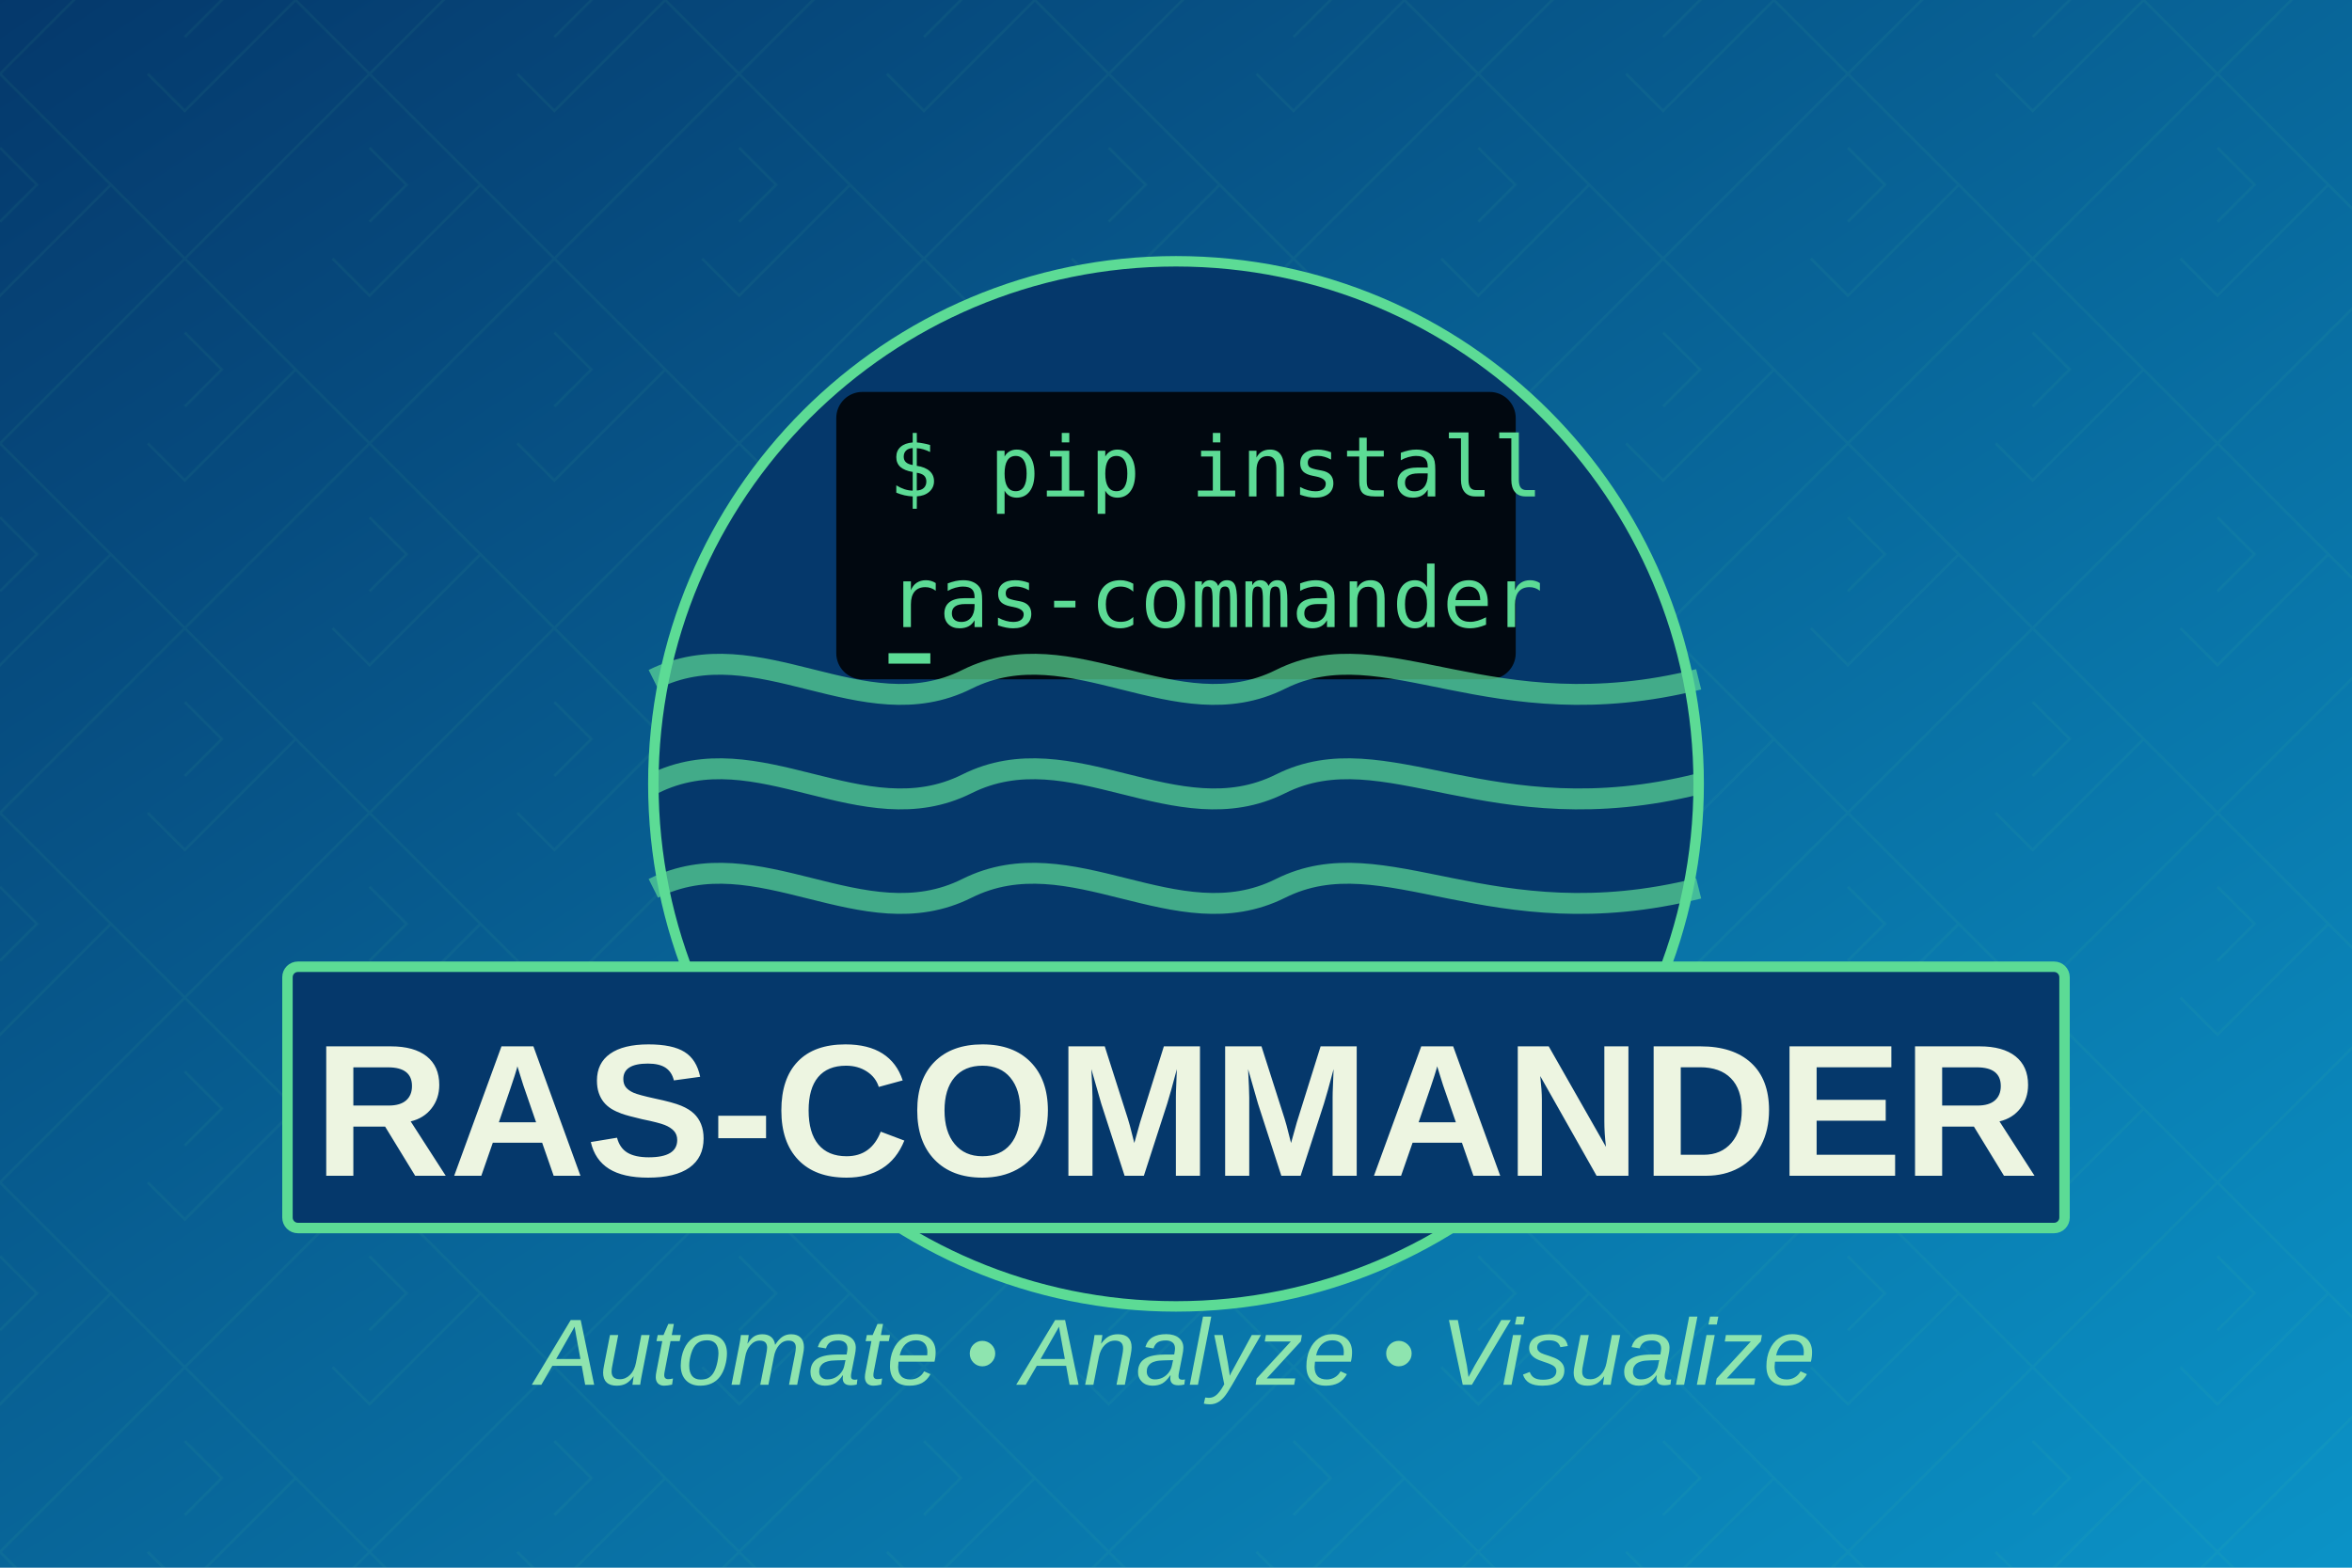
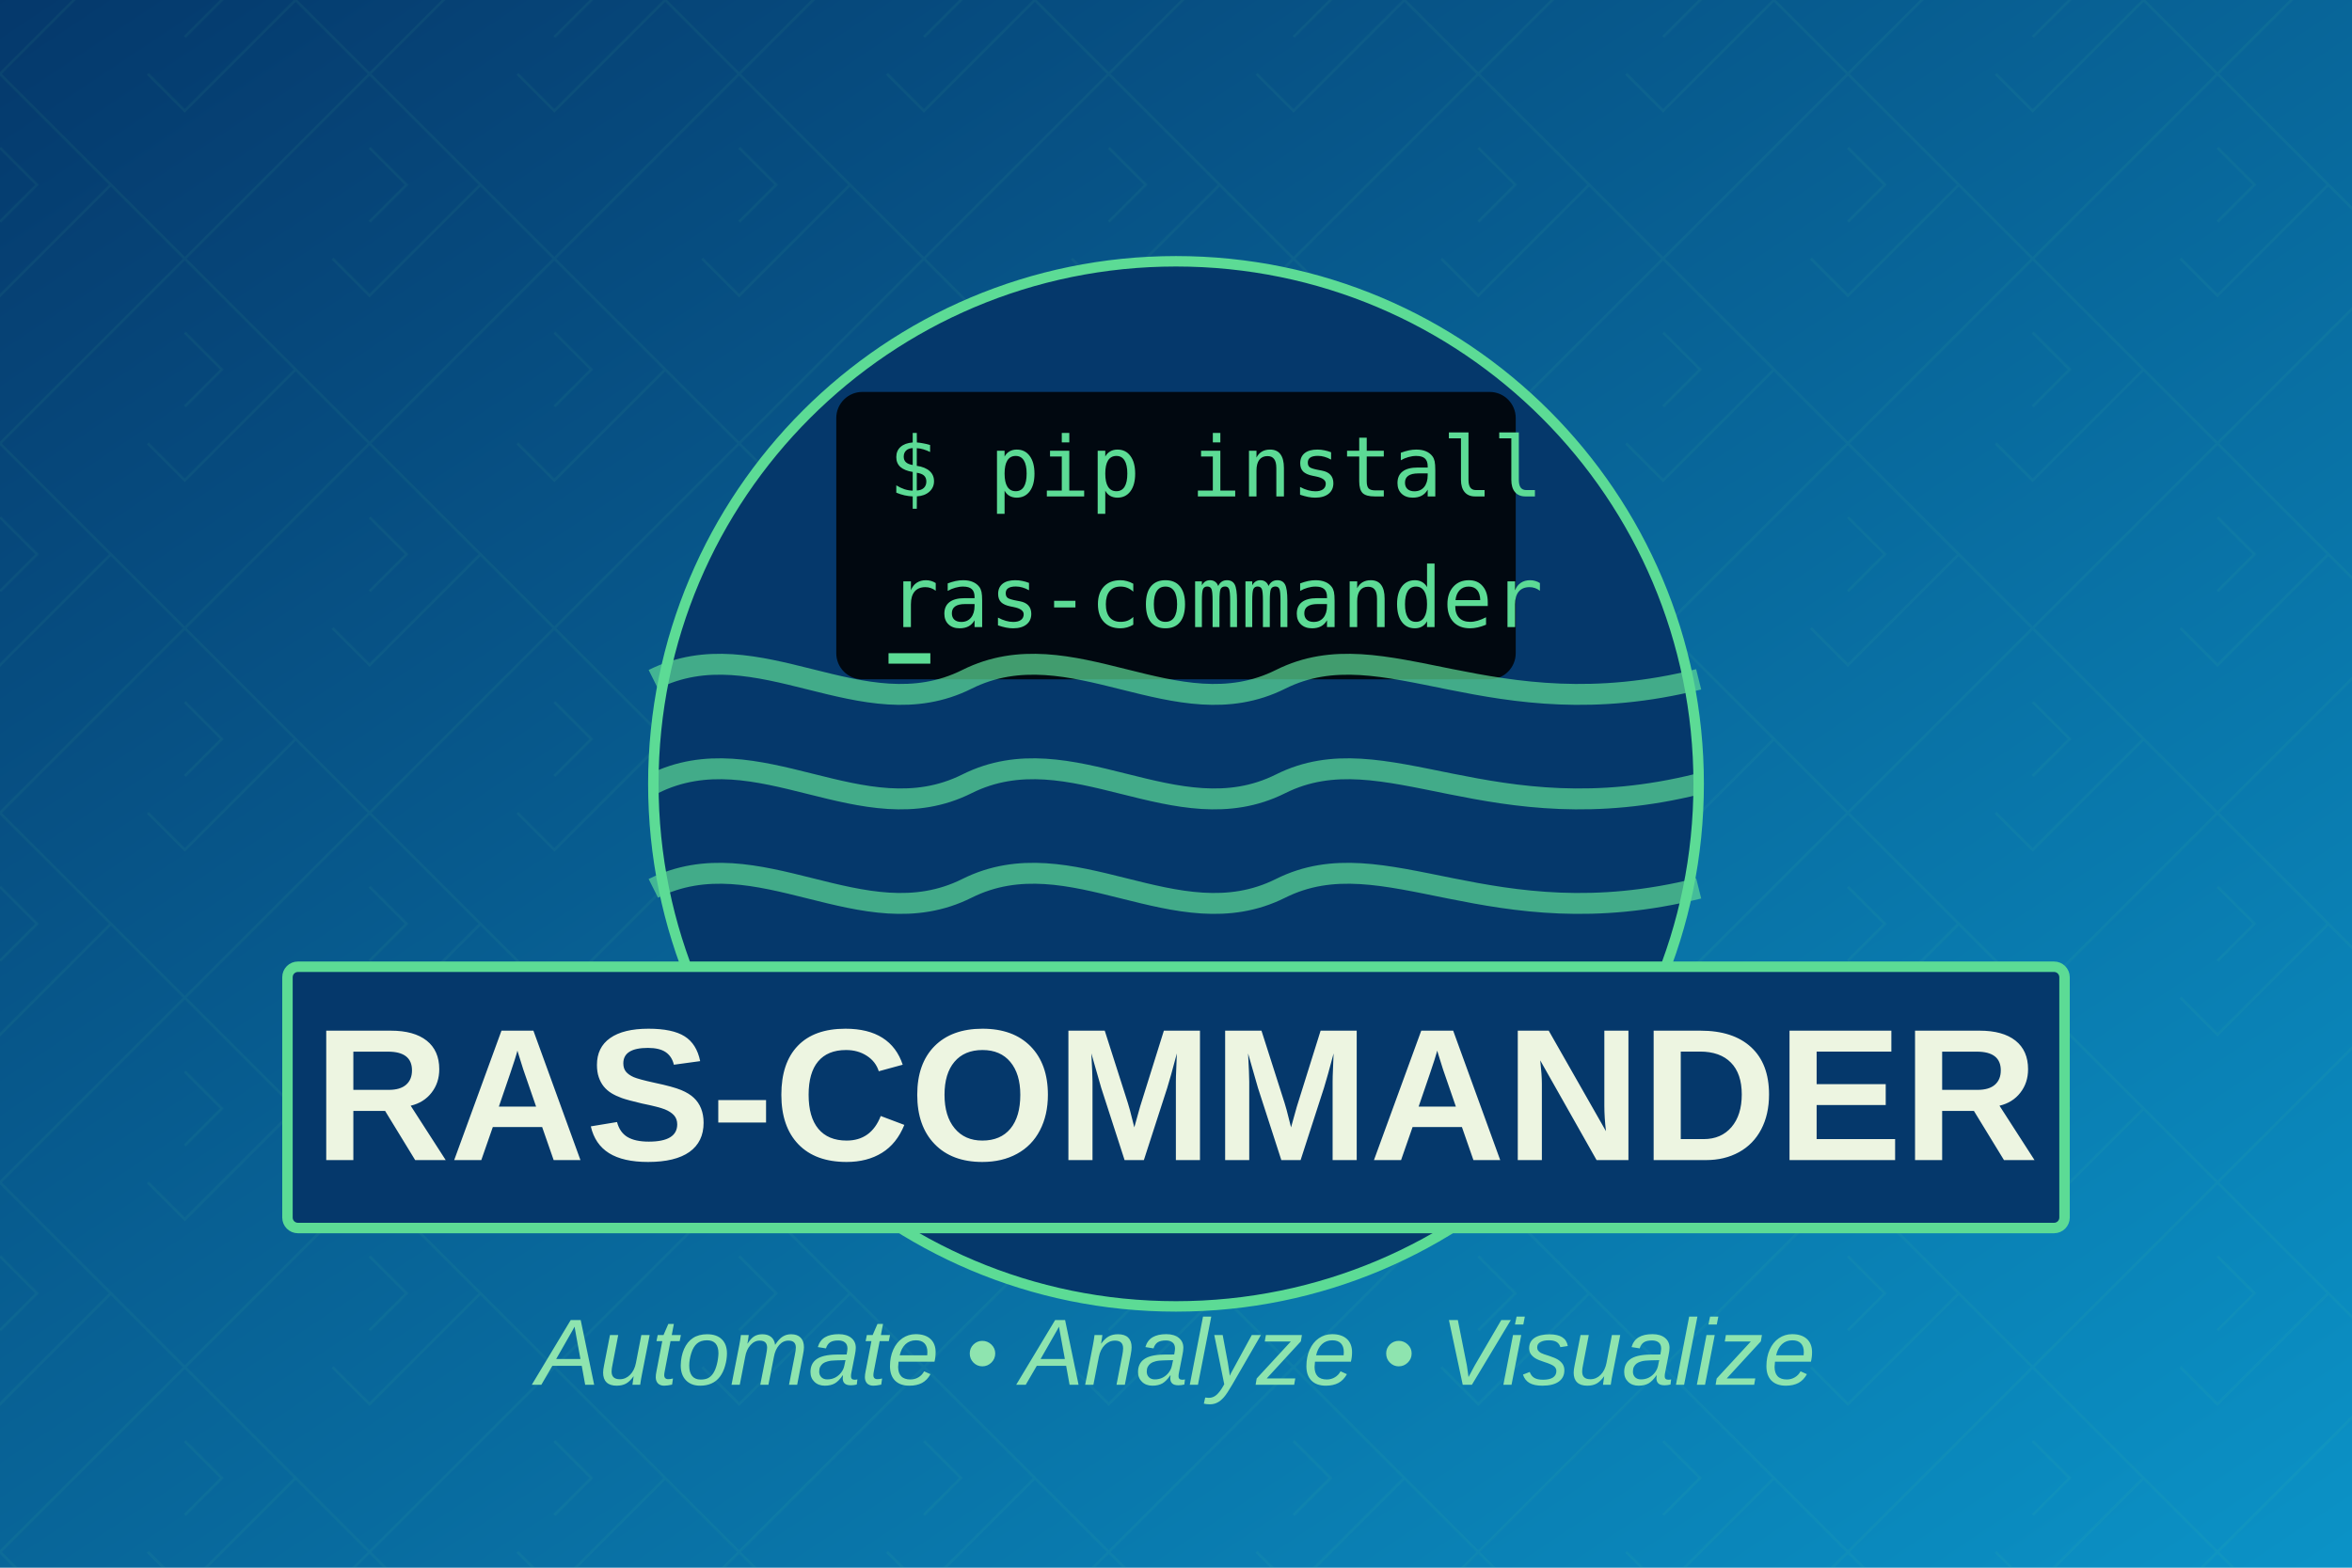
<svg xmlns="http://www.w3.org/2000/svg" viewBox="0 0 450 300">
  <defs>
    <linearGradient id="bg-gradient" x1="0%" y1="0%" x2="100%" y2="100%">
      <stop offset="0%" stop-color="#05386B" />
      <stop offset="100%" stop-color="#0B93C7" />
    </linearGradient>
    <pattern id="circuit-pattern" patternUnits="userSpaceOnUse" width="50" height="50" patternTransform="rotate(45)">
      <path d="M10,0 L10,50 M0,10 L50,10 M20,20 L30,20 L30,30 M40,10 L40,40 L30,40" fill="none" stroke="#5CDB95" stroke-width="0.5" stroke-opacity="0.3" />
    </pattern>
  </defs>
  <rect width="450" height="300" fill="url(#bg-gradient)" />
  <rect width="450" height="300" fill="url(#circuit-pattern)" opacity="0.2" />
  <circle cx="225" cy="150" r="100" fill="#05386B" stroke="#5CDB95" stroke-width="2" />
  <rect x="55" y="185" width="340" height="50" fill="#05386B" stroke="#5CDB95" stroke-width="2" rx="2" ry="2" />
  <rect x="160" y="75" width="130" height="55" rx="5" ry="5" fill="#000" fill-opacity="0.85" />
  <text x="170" y="95" font-family="Consolas, monospace" font-size="16" fill="#5CDB95">$ pip install</text>
  <text x="170" y="120" font-family="Consolas, monospace" font-size="16" fill="#5CDB95">ras-commander</text>
  <rect x="170" y="125" width="8" height="2" fill="#5CDB95">
    <animate attributeName="opacity" values="1;0;1" dur="1.2s" repeatCount="indefinite" />
  </rect>
  <g opacity="0.7">
    <path d="M125,130 C145,120 165,140 185,130 C205,120 225,140 245,130 C265,120 285,140 325,130" fill="none" stroke="#5CDB95" stroke-width="4" />
    <path d="M125,150 C145,140 165,160 185,150 C205,140 225,160 245,150 C265,140 285,160 325,150" fill="none" stroke="#5CDB95" stroke-width="4" />
    <path d="M125,170 C145,160 165,180 185,170 C205,160 225,180 245,170 C265,160 285,180 325,170" fill="none" stroke="#5CDB95" stroke-width="4" />
  </g>
-   <text x="225" y="225" font-family="Arial, sans-serif" font-size="36" font-weight="bold" text-anchor="middle" fill="#EDF5E1">RAS-COMMANDER</text>
+   <text x="225" y="222" font-family="Arial, sans-serif" font-size="36" font-weight="bold" text-anchor="middle" fill="#EDF5E1">RAS-COMMANDER</text>
  <text x="225" y="265" font-family="Arial, sans-serif" font-size="18" font-style="italic" text-anchor="middle" fill="#8EE4AF">Automate • Analyze • Visualize</text>
</svg>
